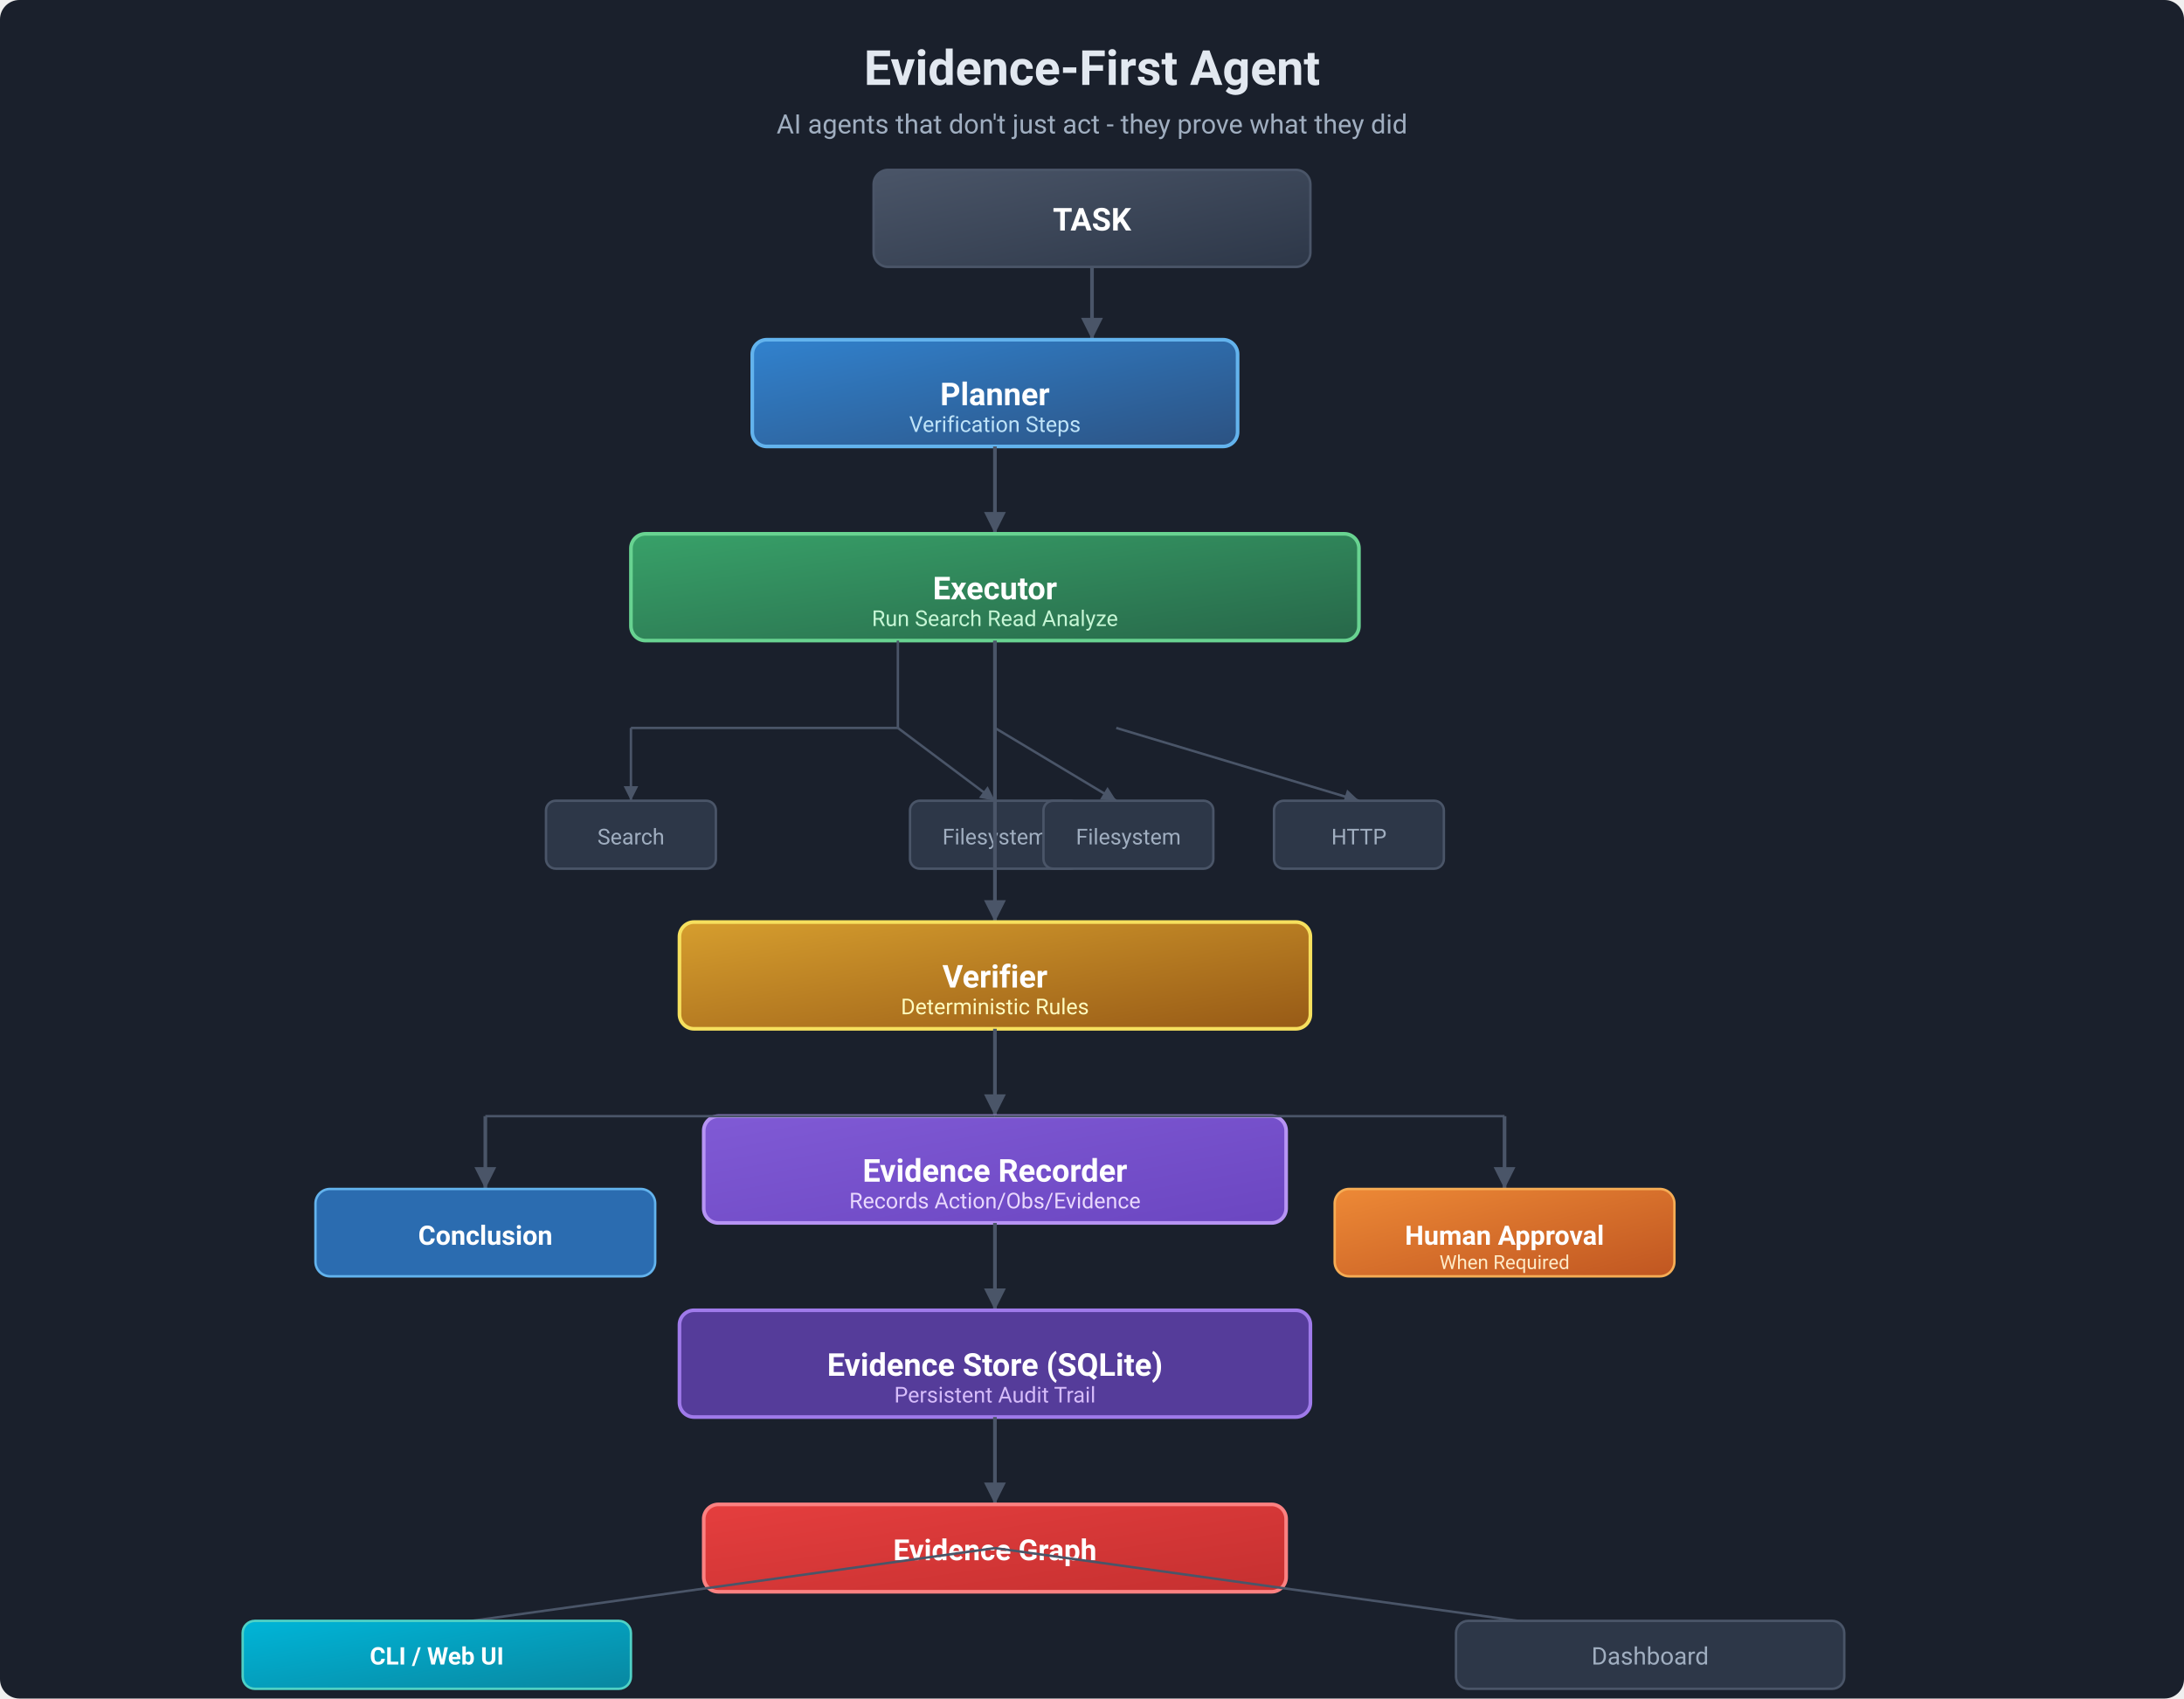
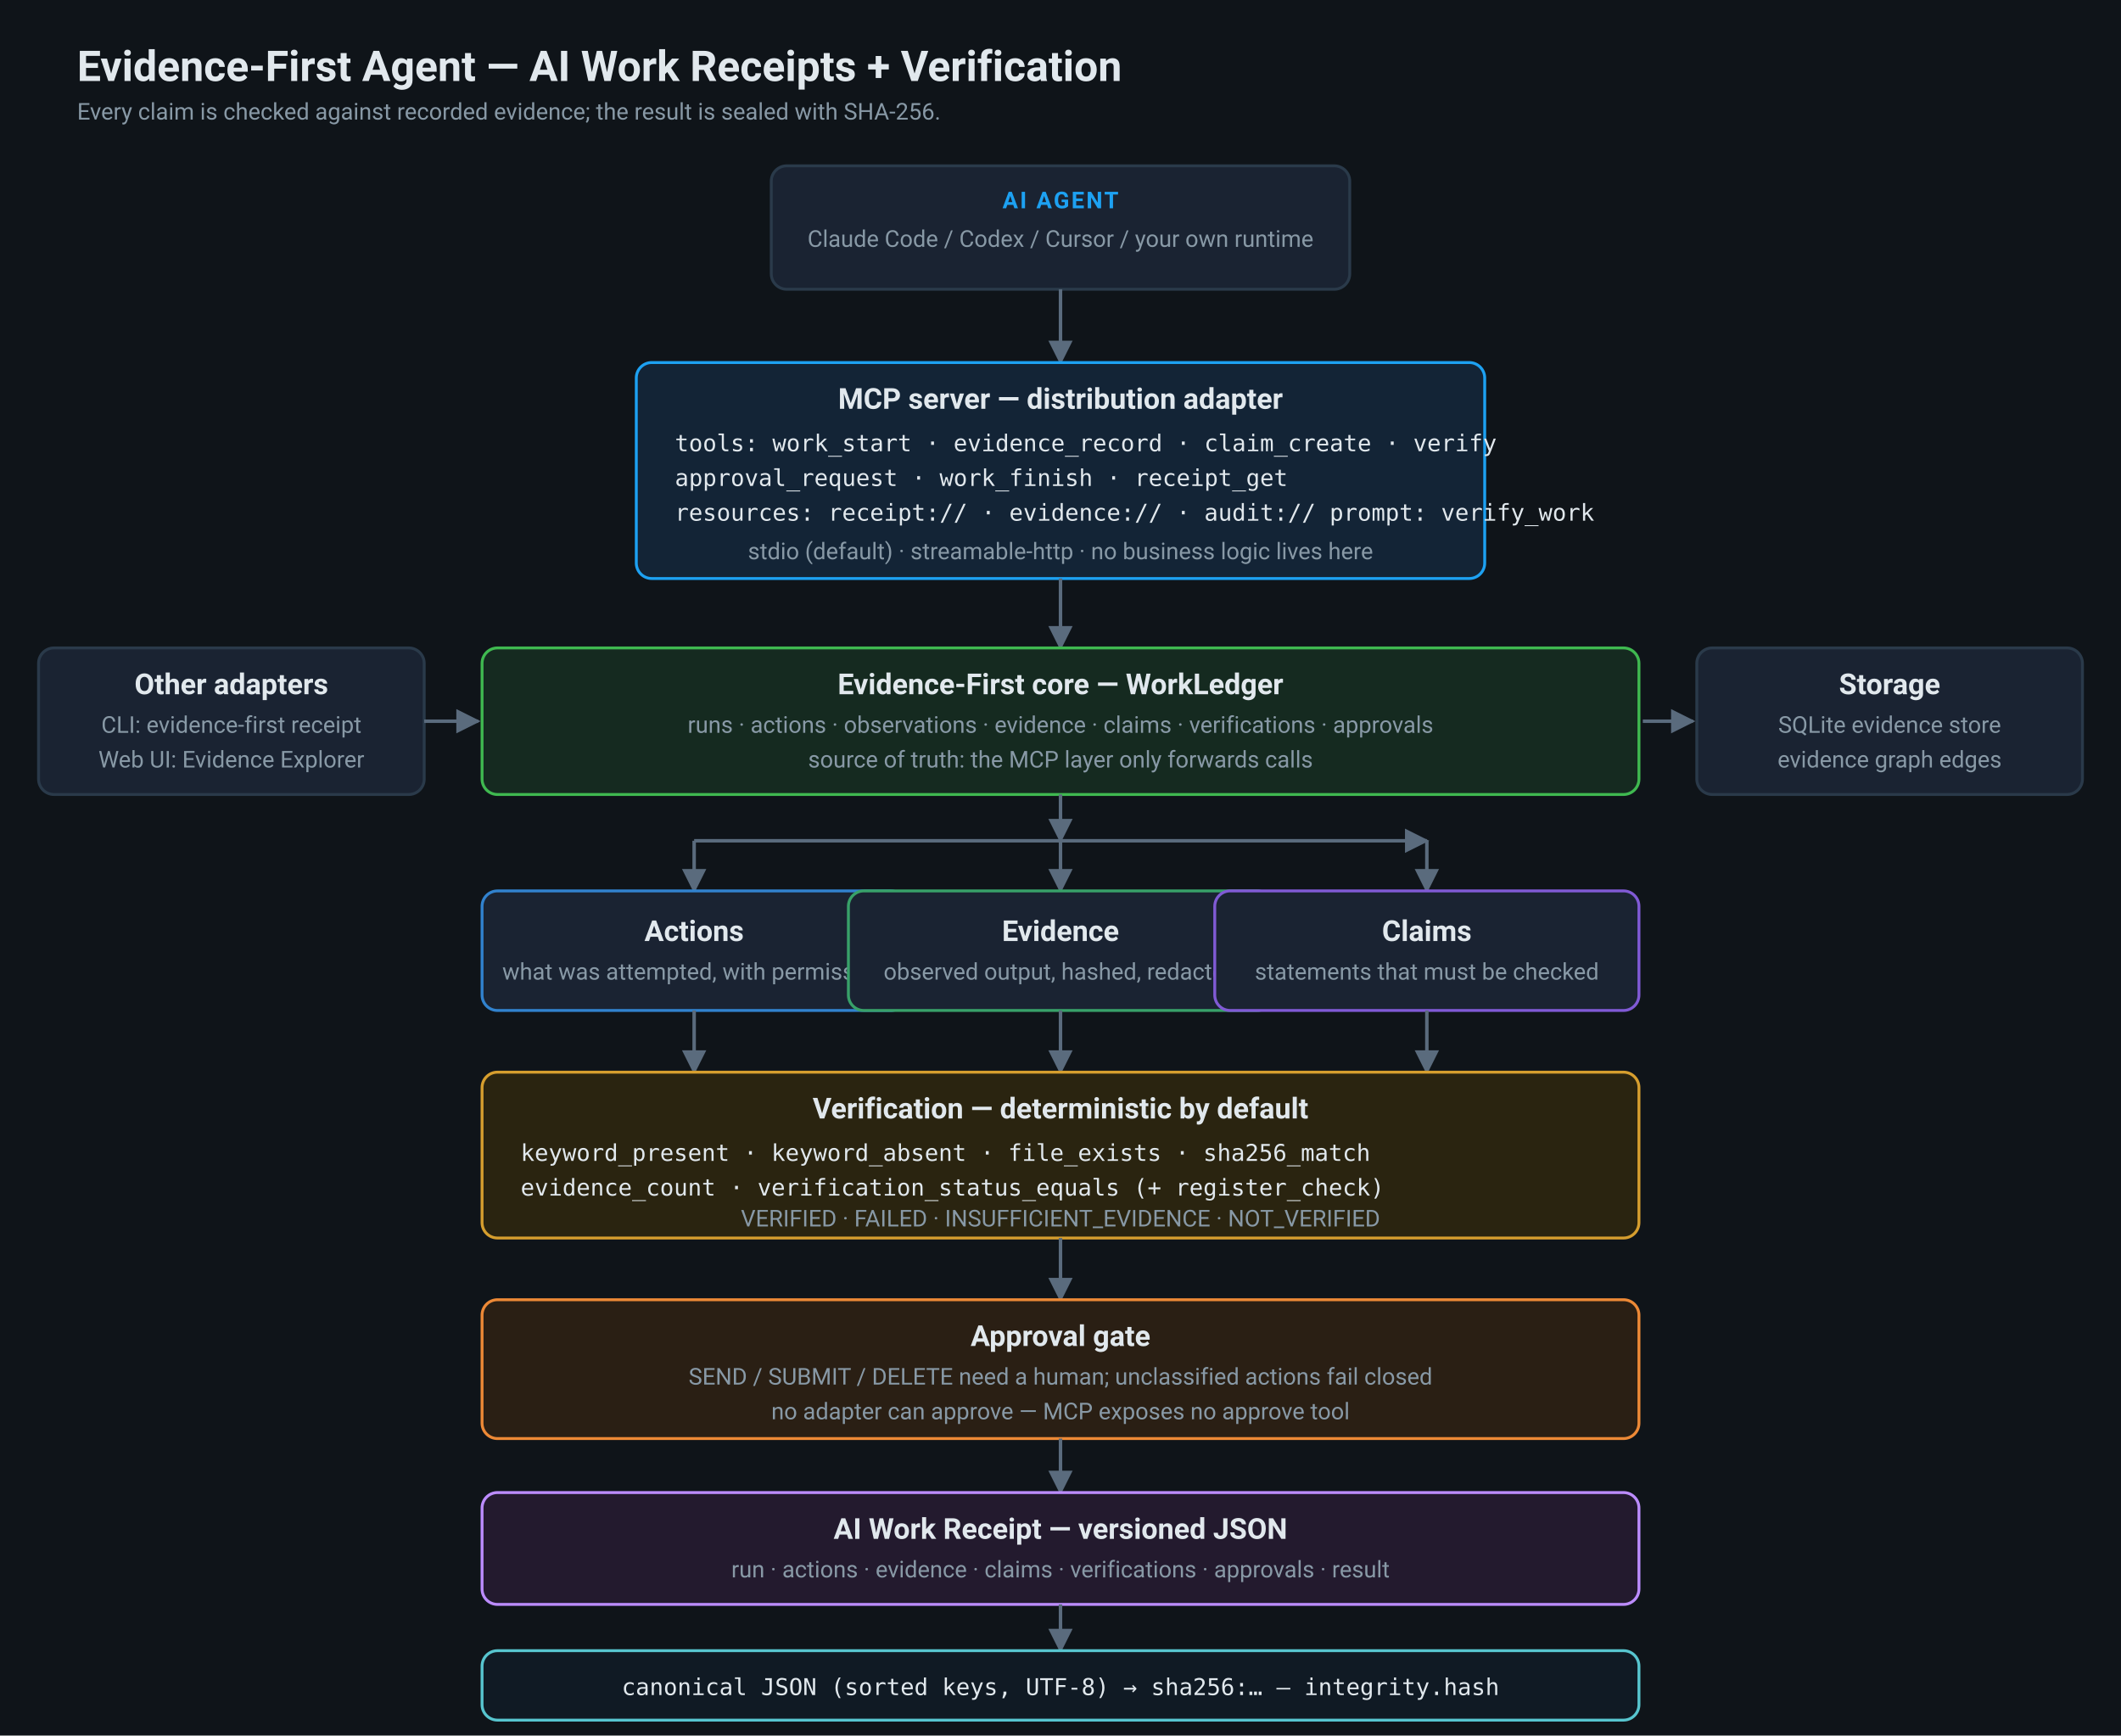
- <svg xmlns="http://www.w3.org/2000/svg" viewBox="0 0 900 700" font-family="-apple-system, BlinkMacSystemFont, 'Segoe UI', Roboto, sans-serif">
+ <svg xmlns="http://www.w3.org/2000/svg" viewBox="0 0 1100 900" width="1100" height="900" font-family="'Segoe UI', -apple-system, BlinkMacSystemFont, Roboto, sans-serif">
  <defs>
-     <marker id="arrow" viewBox="0 0 10 10" refX="10" refY="5" markerWidth="6" markerHeight="6" orient="auto-start-reverse">
-       <path d="M 0 0 L 10 5 L 0 10 z" fill="#4a5568" />
+     <marker id="arrow" viewBox="0 0 10 10" refX="9" refY="5" markerWidth="7" markerHeight="7" orient="auto-start-reverse">
+       <path d="M 0 0 L 10 5 L 0 10 z" fill="#5a6b7d" />
    </marker>
-     <linearGradient id="grad-planner" x1="0%" y1="0%" x2="100%" y2="100%">
-       <stop offset="0%" style="stop-color:#3182ce;stop-opacity:1" />
-       <stop offset="100%" style="stop-color:#2c5282;stop-opacity:1" />
-     </linearGradient>
-     <linearGradient id="grad-executor" x1="0%" y1="0%" x2="100%" y2="100%">
-       <stop offset="0%" style="stop-color:#38a169;stop-opacity:1" />
-       <stop offset="100%" style="stop-color:#276749;stop-opacity:1" />
-     </linearGradient>
-     <linearGradient id="grad-verifier" x1="0%" y1="0%" x2="100%" y2="100%">
-       <stop offset="0%" style="stop-color:#d69e2e;stop-opacity:1" />
-       <stop offset="100%" style="stop-color:#975a16;stop-opacity:1" />
-     </linearGradient>
-     <linearGradient id="grad-store" x1="0%" y1="0%" x2="100%" y2="100%">
-       <stop offset="0%" style="stop-color:#805ad5;stop-opacity:1" />
-       <stop offset="100%" style="stop-color:#6b46c1;stop-opacity:1" />
-     </linearGradient>
-     <linearGradient id="grad-graph" x1="0%" y1="0%" x2="100%" y2="100%">
-       <stop offset="0%" style="stop-color:#e53e3e;stop-opacity:1" />
-       <stop offset="100%" style="stop-color:#c53030;stop-opacity:1" />
-     </linearGradient>
-     <linearGradient id="grad-ui" x1="0%" y1="0%" x2="100%" y2="100%">
-       <stop offset="0%" style="stop-color:#00b5d8;stop-opacity:1" />
-       <stop offset="100%" style="stop-color:#0987a0;stop-opacity:1" />
-     </linearGradient>
-     <linearGradient id="grad-approval" x1="0%" y1="0%" x2="100%" y2="100%">
-       <stop offset="0%" style="stop-color:#ed8936;stop-opacity:1" />
-       <stop offset="100%" style="stop-color:#c05621;stop-opacity:1" />
-     </linearGradient>
-     <linearGradient id="grad-task" x1="0%" y1="0%" x2="100%" y2="100%">
-       <stop offset="0%" style="stop-color:#4a5568;stop-opacity:1" />
-       <stop offset="100%" style="stop-color:#2d3748;stop-opacity:1" />
-     </linearGradient>
+     <style>
+       .bg { fill: #0f1419; }
+       .box { rx: 8; stroke-width: 1.5; }
+       .t   { fill: #e1e8ed; font-size: 15px; font-weight: 600; }
+       .s   { fill: #8899a6; font-size: 12px; }
+       .mono{ fill: #e1e8ed; font-size: 12px; font-family: Consolas, 'SF Mono', Menlo, monospace; }
+       .line{ stroke: #5a6b7d; stroke-width: 1.8; fill: none; marker-end: url(#arrow); }
+       .dash{ stroke: #3d4c5c; stroke-width: 1.4; fill: none; stroke-dasharray: 4 4; }
+       .title { fill: #e1e8ed; font-size: 22px; font-weight: 700; }
+       .label { fill: #1da1f2; font-size: 12px; font-weight: 700; letter-spacing: 1px; }
+     </style>
  </defs>
-   <rect width="900" height="700" fill="#1a202c" rx="8" />
-   <text x="450" y="35" text-anchor="middle" fill="#e2e8f0" font-size="20" font-weight="bold">Evidence-First Agent</text>
-   <text x="450" y="55" text-anchor="middle" fill="#a0aec0" font-size="11">AI agents that don't just act - they prove what they did</text>
-   <rect x="360" y="70" width="180" height="40" rx="6" fill="url(#grad-task)" stroke="#4a5568" stroke-width="1" />
-   <text x="450" y="95" text-anchor="middle" fill="#fff" font-size="13" font-weight="600">TASK</text>
-   <line x1="450" y1="110" x2="450" y2="140" stroke="#4a5568" stroke-width="1.5" marker-end="url(#arrow)" />
-   <rect x="310" y="140" width="200" height="44" rx="6" fill="url(#grad-planner)" stroke="#63b3ed" stroke-width="1.5" />
-   <text x="410" y="167" text-anchor="middle" fill="#fff" font-size="13" font-weight="600">Planner</text>
-   <text x="410" y="178" text-anchor="middle" fill="#bee3f8" font-size="9">Verification Steps</text>
-   <line x1="410" y1="184" x2="410" y2="220" stroke="#4a5568" stroke-width="1.5" marker-end="url(#arrow)" />
-   <rect x="260" y="220" width="300" height="44" rx="6" fill="url(#grad-executor)" stroke="#68d391" stroke-width="1.5" />
-   <text x="410" y="247" text-anchor="middle" fill="#fff" font-size="13" font-weight="600">Executor</text>
-   <text x="410" y="258" text-anchor="middle" fill="#c6f6d5" font-size="9">Run Search Read Analyze</text>
-   <line x1="370" y1="264" x2="370" y2="300" stroke="#4a5568" stroke-width="1" />
-   <line x1="370" y1="300" x2="260" y2="300" stroke="#4a5568" stroke-width="1" />
-   <line x1="260" y1="300" x2="260" y2="330" stroke="#4a5568" stroke-width="1" marker-end="url(#arrow)" />
-   <line x1="370" y1="300" x2="410" y2="330" stroke="#4a5568" stroke-width="1" marker-end="url(#arrow)" />
-   <line x1="410" y1="300" x2="460" y2="330" stroke="#4a5568" stroke-width="1" marker-end="url(#arrow)" />
-   <line x1="460" y1="300" x2="560" y2="330" stroke="#4a5568" stroke-width="1" marker-end="url(#arrow)" />
-   <rect x="225" y="330" width="70" height="28" rx="4" fill="#2d3748" stroke="#4a5568" />
-   <text x="260" y="348" text-anchor="middle" fill="#a0aec0" font-size="9">Search</text>
-   <rect x="375" y="330" width="70" height="28" rx="4" fill="#2d3748" stroke="#4a5568" />
-   <text x="410" y="348" text-anchor="middle" fill="#a0aec0" font-size="9">Filesystem</text>
-   <rect x="430" y="330" width="70" height="28" rx="4" fill="#2d3748" stroke="#4a5568" />
-   <text x="465" y="348" text-anchor="middle" fill="#a0aec0" font-size="9">Filesystem</text>
-   <rect x="525" y="330" width="70" height="28" rx="4" fill="#2d3748" stroke="#4a5568" />
-   <text x="560" y="348" text-anchor="middle" fill="#a0aec0" font-size="9">HTTP</text>
-   <line x1="410" y1="264" x2="410" y2="380" stroke="#4a5568" stroke-width="1.5" marker-end="url(#arrow)" />
-   <rect x="280" y="380" width="260" height="44" rx="6" fill="url(#grad-verifier)" stroke="#f6e05e" stroke-width="1.5" />
-   <text x="410" y="407" text-anchor="middle" fill="#fff" font-size="13" font-weight="600">Verifier</text>
-   <text x="410" y="418" text-anchor="middle" fill="#fefcbf" font-size="9">Deterministic Rules</text>
-   <line x1="410" y1="424" x2="410" y2="460" stroke="#4a5568" stroke-width="1.5" marker-end="url(#arrow)" />
-   <rect x="290" y="460" width="240" height="44" rx="6" fill="url(#grad-store)" stroke="#b794f4" stroke-width="1.5" />
-   <text x="410" y="487" text-anchor="middle" fill="#fff" font-size="13" font-weight="600">Evidence Recorder</text>
-   <text x="410" y="498" text-anchor="middle" fill="#e9d8fd" font-size="9">Records Action/Obs/Evidence</text>
-   <line x1="410" y1="504" x2="410" y2="540" stroke="#4a5568" stroke-width="1.5" marker-end="url(#arrow)" />
-   <rect x="280" y="540" width="260" height="44" rx="6" fill="#553c9a" stroke="#9f7aea" stroke-width="1.5" />
-   <text x="410" y="567" text-anchor="middle" fill="#fff" font-size="13" font-weight="600">Evidence Store (SQLite)</text>
-   <text x="410" y="578" text-anchor="middle" fill="#d6bcfa" font-size="9">Persistent Audit Trail</text>
-   <line x1="410" y1="584" x2="410" y2="620" stroke="#4a5568" stroke-width="1.5" marker-end="url(#arrow)" />
-   <rect x="290" y="620" width="240" height="36" rx="6" fill="url(#grad-graph)" stroke="#fc8181" stroke-width="1.5" />
-   <text x="410" y="643" text-anchor="middle" fill="#fff" font-size="12" font-weight="600">Evidence Graph</text>
-   <line x1="410" y1="460" x2="200" y2="460" stroke="#4a5568" stroke-width="1" />
-   <line x1="410" y1="460" x2="620" y2="460" stroke="#4a5568" stroke-width="1" />
-   <line x1="200" y1="460" x2="200" y2="490" stroke="#4a5568" stroke-width="1.5" marker-end="url(#arrow)" />
-   <line x1="620" y1="460" x2="620" y2="490" stroke="#4a5568" stroke-width="1.5" marker-end="url(#arrow)" />
-   <rect x="130" y="490" width="140" height="36" rx="6" fill="#2b6cb0" stroke="#63b3ed" />
-   <text x="200" y="513" text-anchor="middle" fill="#fff" font-size="11" font-weight="600">Conclusion</text>
-   <rect x="550" y="490" width="140" height="36" rx="6" fill="url(#grad-approval)" stroke="#f6ad55" />
-   <text x="620" y="513" text-anchor="middle" fill="#fff" font-size="11" font-weight="600">Human Approval</text>
-   <text x="620" y="523" text-anchor="middle" fill="#feebc8" font-size="8">When Required</text>
-   <line x1="410" y1="638" x2="180" y2="670" stroke="#4a5568" stroke-width="1" />
-   <line x1="410" y1="638" x2="640" y2="670" stroke="#4a5568" stroke-width="1" />
-   <rect x="100" y="668" width="160" height="28" rx="5" fill="url(#grad-ui)" stroke="#4fd1c5" />
-   <text x="180" y="686" text-anchor="middle" fill="#fff" font-size="10" font-weight="600">CLI / Web UI</text>
-   <rect x="600" y="668" width="160" height="28" rx="5" fill="#2d3748" stroke="#4a5568" />
-   <text x="680" y="686" text-anchor="middle" fill="#a0aec0" font-size="10">Dashboard</text>
+   <rect class="bg" x="0" y="0" width="1100" height="900" />
+   <text class="title" x="40" y="42">Evidence-First Agent — AI Work Receipts + Verification</text>
+   <text class="s" x="40" y="62">Every claim is checked against recorded evidence; the result is sealed with SHA-256.</text>
+   <rect class="box" x="400" y="86" width="300" height="64" fill="#1a2332" stroke="#2a3a4a" />
+   <text class="label" x="550" y="108" text-anchor="middle">AI AGENT</text>
+   <text class="s" x="550" y="128" text-anchor="middle">Claude Code / Codex / Cursor / your own runtime</text>
+   <path class="line" d="M 550 150 L 550 188" />
+   <rect class="box" x="330" y="188" width="440" height="112" fill="#132436" stroke="#1da1f2" />
+   <text class="t" x="550" y="212" text-anchor="middle">MCP server — distribution adapter</text>
+   <text class="mono" x="350" y="234">tools:     work_start · evidence_record · claim_create · verify</text>
+   <text class="mono" x="350" y="252">           approval_request · work_finish · receipt_get</text>
+   <text class="mono" x="350" y="270">resources: receipt:// · evidence:// · audit://      prompt: verify_work</text>
+   <text class="s" x="550" y="290" text-anchor="middle">stdio (default) · streamable-http · no business logic lives here</text>
+   <path class="line" d="M 550 300 L 550 336" />
+   <rect class="box" x="250" y="336" width="600" height="76" fill="#152a20" stroke="#3fb950" />
+   <text class="t" x="550" y="360" text-anchor="middle">Evidence-First core — WorkLedger</text>
+   <text class="s" x="550" y="380" text-anchor="middle">runs · actions · observations · evidence · claims · verifications · approvals</text>
+   <text class="s" x="550" y="398" text-anchor="middle">source of truth: the MCP layer only forwards calls</text>
+   <rect class="box" x="20" y="336" width="200" height="76" fill="#1a2332" stroke="#2a3a4a" />
+   <text class="t" x="120" y="360" text-anchor="middle">Other adapters</text>
+   <text class="s" x="120" y="380" text-anchor="middle">CLI: evidence-first receipt</text>
+   <text class="s" x="120" y="398" text-anchor="middle">Web UI: Evidence Explorer</text>
+   <path class="line" d="M 220 374 L 248 374" />
+   <rect class="box" x="880" y="336" width="200" height="76" fill="#1a2332" stroke="#2a3a4a" />
+   <text class="t" x="980" y="360" text-anchor="middle">Storage</text>
+   <text class="s" x="980" y="380" text-anchor="middle">SQLite evidence store</text>
+   <text class="s" x="980" y="398" text-anchor="middle">evidence graph edges</text>
+   <path class="line" d="M 852 374 L 878 374" />
+   <path class="line" d="M 550 412 L 550 436" />
+   <path class="line" d="M 360 436 L 740 436" />
+   <path class="line" d="M 360 436 L 360 462" />
+   <path class="line" d="M 550 436 L 550 462" />
+   <path class="line" d="M 740 436 L 740 462" />
+   <rect class="box" x="250" y="462" width="220" height="62" fill="#1a2332" stroke="#3182ce" />
+   <text class="t" x="360" y="488" text-anchor="middle">Actions</text>
+   <text class="s" x="360" y="508" text-anchor="middle">what was attempted, with permission</text>
+   <rect class="box" x="440" y="462" width="220" height="62" fill="#1a2332" stroke="#38a169" />
+   <text class="t" x="550" y="488" text-anchor="middle">Evidence</text>
+   <text class="s" x="550" y="508" text-anchor="middle">observed output, hashed, redacted</text>
+   <rect class="box" x="630" y="462" width="220" height="62" fill="#1a2332" stroke="#805ad5" />
+   <text class="t" x="740" y="488" text-anchor="middle">Claims</text>
+   <text class="s" x="740" y="508" text-anchor="middle">statements that must be checked</text>
+   <path class="line" d="M 360 524 L 360 556" />
+   <path class="line" d="M 550 524 L 550 556" />
+   <path class="line" d="M 740 524 L 740 556" />
+   <rect class="box" x="250" y="556" width="600" height="86" fill="#2a2410" stroke="#d69e2e" />
+   <text class="t" x="550" y="580" text-anchor="middle">Verification — deterministic by default</text>
+   <text class="mono" x="270" y="602">keyword_present · keyword_absent · file_exists · sha256_match</text>
+   <text class="mono" x="270" y="620">evidence_count · verification_status_equals   (+ register_check)</text>
+   <text class="s" x="550" y="636" text-anchor="middle">VERIFIED · FAILED · INSUFFICIENT_EVIDENCE · NOT_VERIFIED</text>
+   <path class="line" d="M 550 642 L 550 674" />
+   <rect class="box" x="250" y="674" width="600" height="72" fill="#2a1f14" stroke="#ed8936" />
+   <text class="t" x="550" y="698" text-anchor="middle">Approval gate</text>
+   <text class="s" x="550" y="718" text-anchor="middle">SEND / SUBMIT / DELETE need a human; unclassified actions fail closed</text>
+   <text class="s" x="550" y="736" text-anchor="middle">no adapter can approve — MCP exposes no approve tool</text>
+   <path class="line" d="M 550 746 L 550 774" />
+   <rect class="box" x="250" y="774" width="600" height="58" fill="#231a2e" stroke="#bc8cff" />
+   <text class="t" x="550" y="798" text-anchor="middle">AI Work Receipt — versioned JSON</text>
+   <text class="s" x="550" y="818" text-anchor="middle">run · actions · evidence · claims · verifications · approvals · result</text>
+   <path class="line" d="M 550 832 L 550 856" />
+   <rect class="box" x="250" y="856" width="600" height="36" fill="#101a24" stroke="#57c5cf" />
+   <text class="mono" x="550" y="879" text-anchor="middle">canonical JSON (sorted keys, UTF-8) → sha256:… — integrity.hash</text>
</svg>
